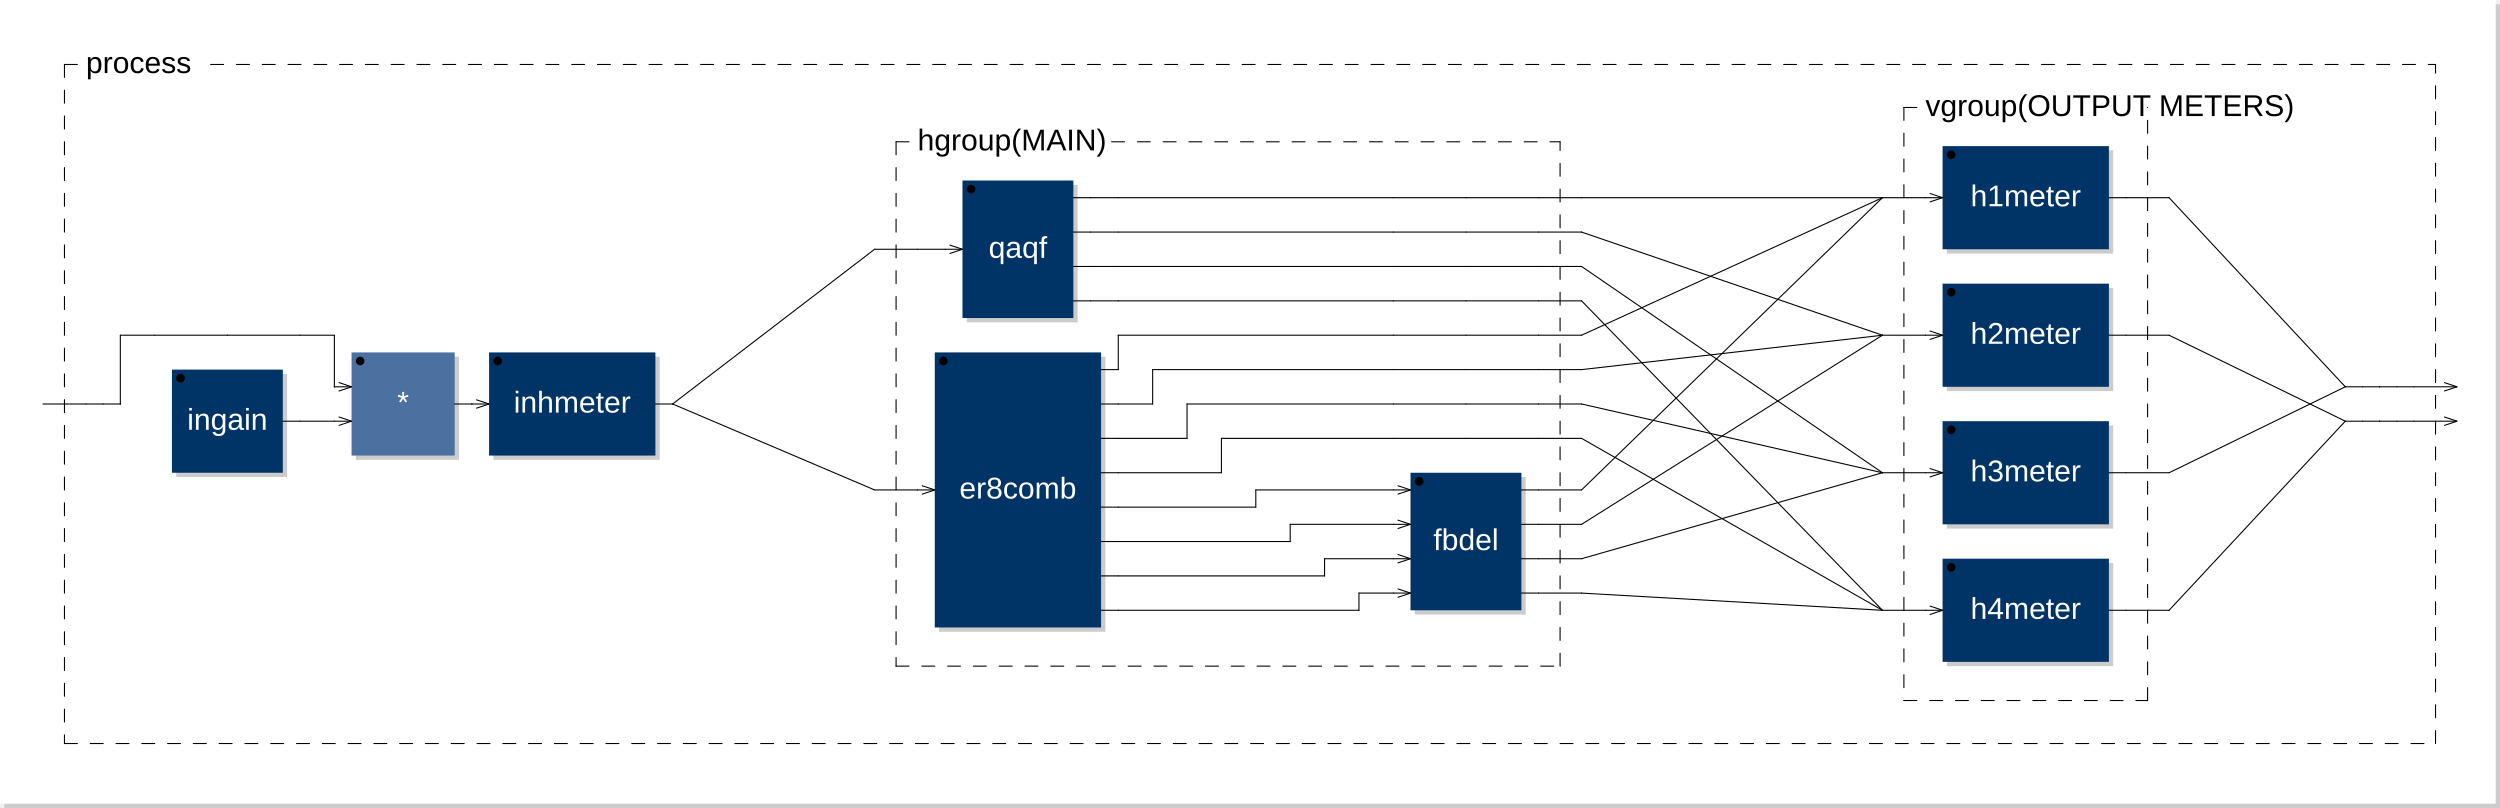
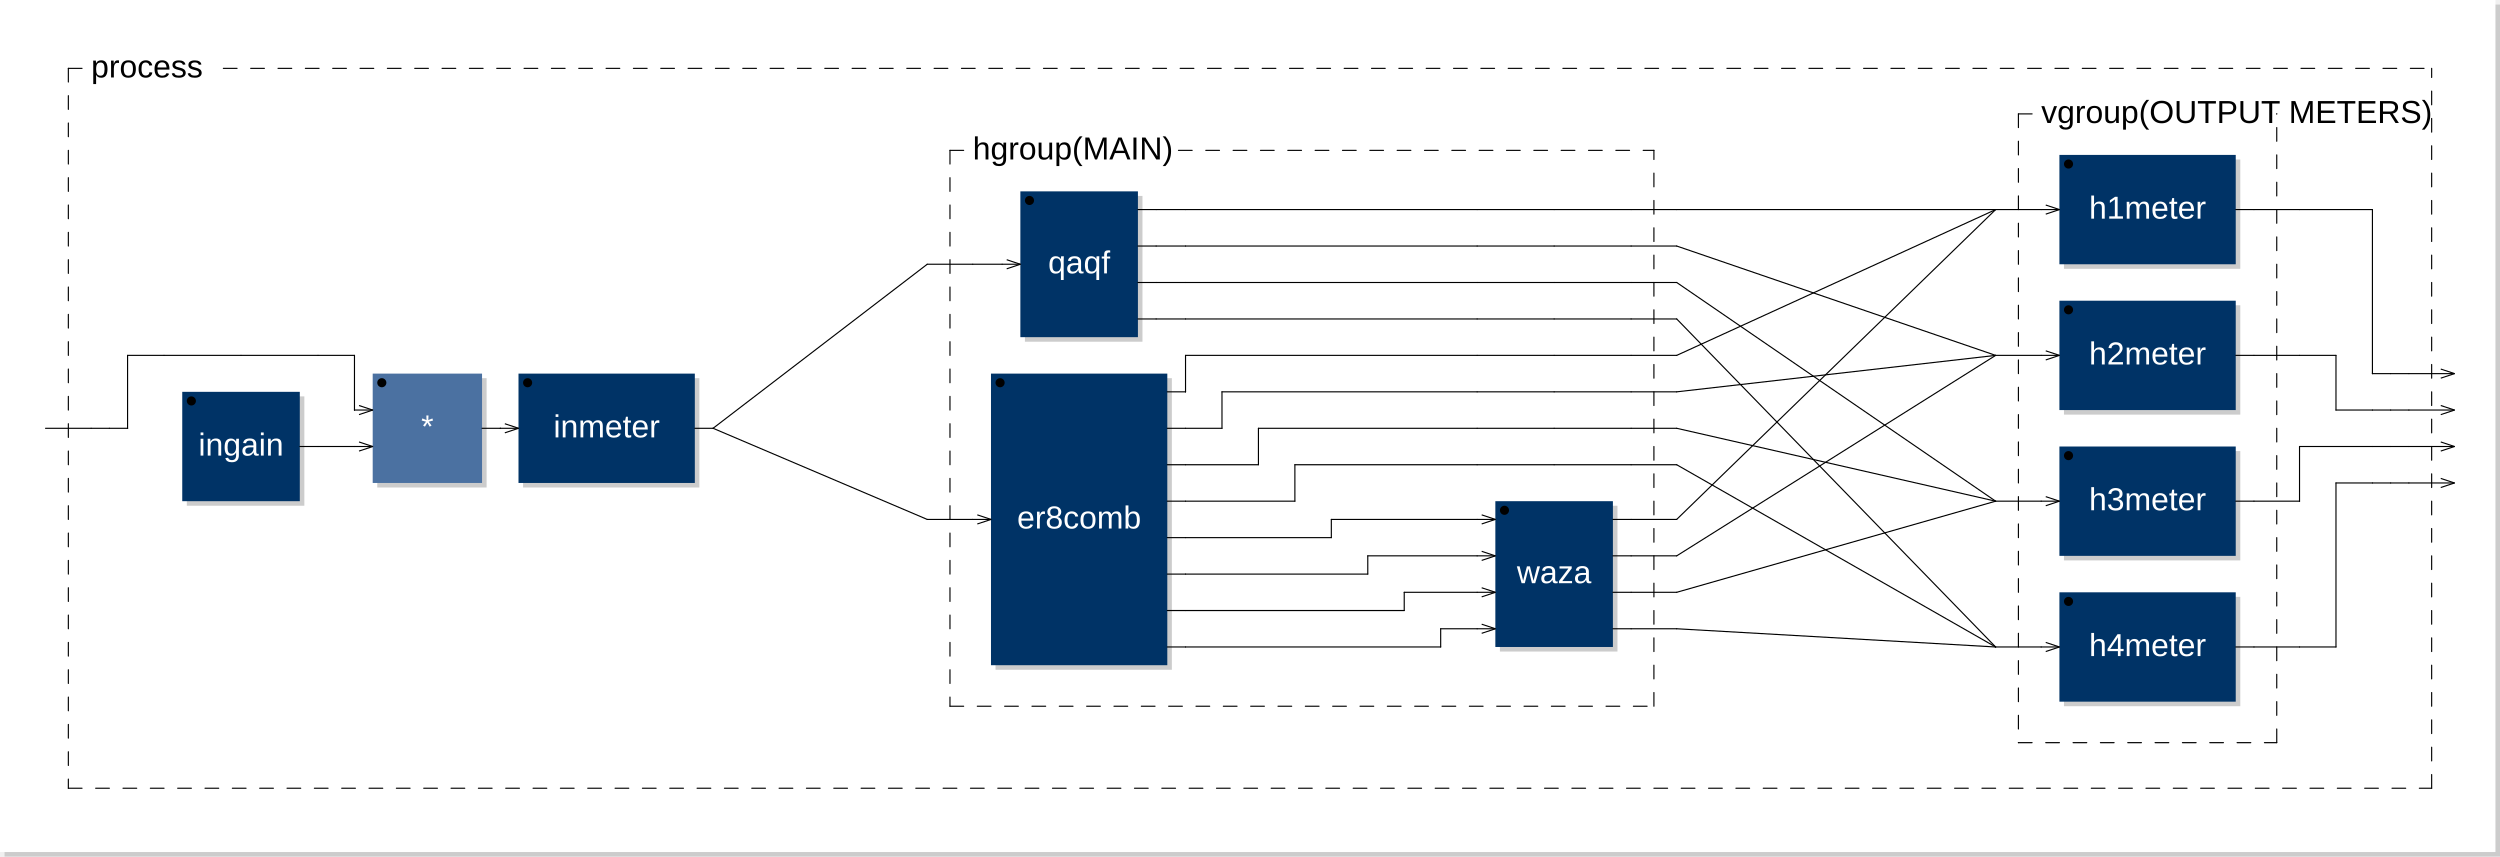
- <svg xmlns="http://www.w3.org/2000/svg" xmlns:xlink="http://www.w3.org/1999/xlink" viewBox="0 0 581.7 188" width="290.85mm" height="94mm" version="1.1">
-   <rect x="1" y="1" width="580.7" height="187" rx="0" ry="0" style="stroke:none;fill:#cccccc;" />
-   <rect x="0" y="0" width="580.7" height="187" rx="0" ry="0" style="stroke:none;fill:#ffffff;" />
+ <svg xmlns="http://www.w3.org/2000/svg" xmlns:xlink="http://www.w3.org/1999/xlink" viewBox="0 0 548.7 188" width="274.35mm" height="94mm" version="1.1">
+   <rect x="1" y="1" width="547.7" height="187" rx="0" ry="0" style="stroke:none;fill:#cccccc;" />
+   <rect x="0" y="0" width="547.7" height="187" rx="0" ry="0" style="stroke:none;fill:#ffffff;" />
  <text x="10" y="7" font-family="Arial" font-size="7" />
-   <a xlink:href="ingain-0x7fb39a5ae9a0.svg">
+   <a xlink:href="ingain-0x7fa56f337be0.svg">
    <rect x="41" y="87" width="25.8" height="24" rx="0" ry="0" style="stroke:none;fill:#cccccc;" />
    <rect x="40" y="86" width="25.8" height="24" rx="0" ry="0" style="stroke:none;fill:#003366;" />
  </a>
-   <a xlink:href="ingain-0x7fb39a5ae9a0.svg">
+   <a xlink:href="ingain-0x7fa56f337be0.svg">
    <text x="52.9" y="100" font-family="Arial" font-size="7" text-anchor="middle" fill="#FFFFFF">ingain</text>
  </a>
  <circle cx="42" cy="88" r="1" />
  <rect x="82.8" y="83" width="24" height="24" rx="0" ry="0" style="stroke:none;fill:#cccccc;" />
  <rect x="81.8" y="82" width="24" height="24" rx="0" ry="0" style="stroke:none;fill:#4B71A1;" />
  <text x="93.8" y="96" font-family="Arial" font-size="7" text-anchor="middle" fill="#FFFFFF">*</text>
  <circle cx="83.8" cy="84" r="1" />
  <line x1="78.8" y1="89" x2="81.8" y2="90" transform="rotate(0,81.8,90)" style="stroke: black; stroke-width:0.25;" />
  <line x1="78.8" y1="91" x2="81.8" y2="90" transform="rotate(0,81.8,90)" style="stroke: black; stroke-width:0.25;" />
  <line x1="78.8" y1="97" x2="81.8" y2="98" transform="rotate(0,81.8,98)" style="stroke: black; stroke-width:0.25;" />
  <line x1="78.8" y1="99" x2="81.8" y2="98" transform="rotate(0,81.8,98)" style="stroke: black; stroke-width:0.25;" />
-   <a xlink:href="inhmeter-0x7fb39a5b5270.svg">
+   <a xlink:href="inmeter-0x7fa56f33f9c0.svg">
    <rect x="114.8" y="83" width="38.7" height="24" rx="0" ry="0" style="stroke:none;fill:#cccccc;" />
    <rect x="113.8" y="82" width="38.7" height="24" rx="0" ry="0" style="stroke:none;fill:#003366;" />
  </a>
-   <a xlink:href="inhmeter-0x7fb39a5b5270.svg">
-     <text x="133.15" y="96" font-family="Arial" font-size="7" text-anchor="middle" fill="#FFFFFF">inhmeter</text>
+   <a xlink:href="inmeter-0x7fa56f33f9c0.svg">
+     <text x="133.15" y="96" font-family="Arial" font-size="7" text-anchor="middle" fill="#FFFFFF">inmeter</text>
  </a>
  <circle cx="115.8" cy="84" r="1" />
  <line x1="110.8" y1="93" x2="113.8" y2="94" transform="rotate(0,113.8,94)" style="stroke: black; stroke-width:0.25;" />
  <line x1="110.8" y1="95" x2="113.8" y2="94" transform="rotate(0,113.8,94)" style="stroke: black; stroke-width:0.25;" />
-   <a xlink:href="qaqf-0x7fb39a6161a0.svg">
+   <a xlink:href="qaqf-0x7fa56f5a6ae0.svg">
    <rect x="224.95" y="43" width="25.8" height="32" rx="0" ry="0" style="stroke:none;fill:#cccccc;" />
    <rect x="223.95" y="42" width="25.8" height="32" rx="0" ry="0" style="stroke:none;fill:#003366;" />
  </a>
-   <a xlink:href="qaqf-0x7fb39a6161a0.svg">
+   <a xlink:href="qaqf-0x7fa56f5a6ae0.svg">
    <text x="236.85" y="60" font-family="Arial" font-size="7" text-anchor="middle" fill="#FFFFFF">qaqf</text>
  </a>
  <circle cx="225.95" cy="44" r="1" />
  <line x1="220.95" y1="57" x2="223.95" y2="58" transform="rotate(0,223.95,58)" style="stroke: black; stroke-width:0.25;" />
  <line x1="220.95" y1="59" x2="223.95" y2="58" transform="rotate(0,223.95,58)" style="stroke: black; stroke-width:0.25;" />
-   <a xlink:href="er8comb-0x7fb39a629920.svg">
+   <a xlink:href="er8comb-0x7fa56f5bdd30.svg">
    <rect x="218.5" y="83" width="38.7" height="64" rx="0" ry="0" style="stroke:none;fill:#cccccc;" />
    <rect x="217.5" y="82" width="38.7" height="64" rx="0" ry="0" style="stroke:none;fill:#003366;" />
  </a>
-   <a xlink:href="er8comb-0x7fb39a629920.svg">
+   <a xlink:href="er8comb-0x7fa56f5bdd30.svg">
    <text x="236.85" y="116" font-family="Arial" font-size="7" text-anchor="middle" fill="#FFFFFF">er8comb</text>
  </a>
  <circle cx="219.5" cy="84" r="1" />
  <line x1="214.5" y1="113" x2="217.5" y2="114" transform="rotate(0,217.5,114)" style="stroke: black; stroke-width:0.25;" />
  <line x1="214.5" y1="115" x2="217.5" y2="114" transform="rotate(0,217.5,114)" style="stroke: black; stroke-width:0.25;" />
-   <a xlink:href="fbdel-0x7fb39a62af60.svg">
+   <a xlink:href="waza-0x7fa56f5bf710.svg">
    <rect x="329.2" y="111" width="25.8" height="32" rx="0" ry="0" style="stroke:none;fill:#cccccc;" />
    <rect x="328.2" y="110" width="25.8" height="32" rx="0" ry="0" style="stroke:none;fill:#003366;" />
  </a>
-   <a xlink:href="fbdel-0x7fb39a62af60.svg">
-     <text x="341.1" y="128" font-family="Arial" font-size="7" text-anchor="middle" fill="#FFFFFF">fbdel</text>
+   <a xlink:href="waza-0x7fa56f5bf710.svg">
+     <text x="341.1" y="128" font-family="Arial" font-size="7" text-anchor="middle" fill="#FFFFFF">waza</text>
  </a>
  <circle cx="330.2" cy="112" r="1" />
  <line x1="325.2" y1="113" x2="328.2" y2="114" transform="rotate(0,328.2,114)" style="stroke: black; stroke-width:0.25;" />
  <line x1="325.2" y1="115" x2="328.2" y2="114" transform="rotate(0,328.2,114)" style="stroke: black; stroke-width:0.25;" />
  <line x1="325.2" y1="121" x2="328.2" y2="122" transform="rotate(0,328.2,122)" style="stroke: black; stroke-width:0.25;" />
  <line x1="325.2" y1="123" x2="328.2" y2="122" transform="rotate(0,328.2,122)" style="stroke: black; stroke-width:0.25;" />
  <line x1="325.2" y1="129" x2="328.2" y2="130" transform="rotate(0,328.2,130)" style="stroke: black; stroke-width:0.25;" />
  <line x1="325.2" y1="131" x2="328.2" y2="130" transform="rotate(0,328.2,130)" style="stroke: black; stroke-width:0.25;" />
  <line x1="325.2" y1="137" x2="328.2" y2="138" transform="rotate(0,328.2,138)" style="stroke: black; stroke-width:0.25;" />
  <line x1="325.2" y1="139" x2="328.2" y2="138" transform="rotate(0,328.2,138)" style="stroke: black; stroke-width:0.25;" />
  <line x1="208.5" y1="33" x2="208.5" y2="155" style="stroke: black; stroke-linecap:round; stroke-width:0.25; stroke-dasharray:3,3;" />
  <line x1="208.5" y1="155" x2="363" y2="155" style="stroke: black; stroke-linecap:round; stroke-width:0.25; stroke-dasharray:3,3;" />
  <line x1="363" y1="155" x2="363" y2="33" style="stroke: black; stroke-linecap:round; stroke-width:0.25; stroke-dasharray:3,3;" />
  <line x1="208.5" y1="33" x2="213.5" y2="33" style="stroke: black; stroke-linecap:round; stroke-width:0.25; stroke-dasharray:3,3;" />
  <line x1="258.65" y1="33" x2="363" y2="33" style="stroke: black; stroke-linecap:round; stroke-width:0.25; stroke-dasharray:3,3;" />
  <text x="213.5" y="35" font-family="Arial" font-size="7">hgroup(MAIN)</text>
-   <a xlink:href="h1meter-0x7fb39a62cc30.svg">
+   <a xlink:href="h1meter-0x7fa56f5c1680.svg">
    <rect x="453" y="35" width="38.7" height="24" rx="0" ry="0" style="stroke:none;fill:#cccccc;" />
    <rect x="452" y="34" width="38.7" height="24" rx="0" ry="0" style="stroke:none;fill:#003366;" />
  </a>
-   <a xlink:href="h1meter-0x7fb39a62cc30.svg">
+   <a xlink:href="h1meter-0x7fa56f5c1680.svg">
    <text x="471.35" y="48" font-family="Arial" font-size="7" text-anchor="middle" fill="#FFFFFF">h1meter</text>
  </a>
  <circle cx="454" cy="36" r="1" />
  <line x1="449" y1="45" x2="452" y2="46" transform="rotate(0,452,46)" style="stroke: black; stroke-width:0.25;" />
  <line x1="449" y1="47" x2="452" y2="46" transform="rotate(0,452,46)" style="stroke: black; stroke-width:0.25;" />
-   <a xlink:href="h2meter-0x7fb39a62e590.svg">
+   <a xlink:href="h2meter-0x7fa56f5c3330.svg">
    <rect x="453" y="67" width="38.7" height="24" rx="0" ry="0" style="stroke:none;fill:#cccccc;" />
    <rect x="452" y="66" width="38.7" height="24" rx="0" ry="0" style="stroke:none;fill:#003366;" />
  </a>
-   <a xlink:href="h2meter-0x7fb39a62e590.svg">
+   <a xlink:href="h2meter-0x7fa56f5c3330.svg">
    <text x="471.35" y="80" font-family="Arial" font-size="7" text-anchor="middle" fill="#FFFFFF">h2meter</text>
  </a>
  <circle cx="454" cy="68" r="1" />
  <line x1="449" y1="77" x2="452" y2="78" transform="rotate(0,452,78)" style="stroke: black; stroke-width:0.25;" />
  <line x1="449" y1="79" x2="452" y2="78" transform="rotate(0,452,78)" style="stroke: black; stroke-width:0.25;" />
-   <a xlink:href="h3meter-0x7fb39a62fef0.svg">
+   <a xlink:href="h3meter-0x7fa56f5c4fe0.svg">
    <rect x="453" y="99" width="38.7" height="24" rx="0" ry="0" style="stroke:none;fill:#cccccc;" />
    <rect x="452" y="98" width="38.7" height="24" rx="0" ry="0" style="stroke:none;fill:#003366;" />
  </a>
-   <a xlink:href="h3meter-0x7fb39a62fef0.svg">
+   <a xlink:href="h3meter-0x7fa56f5c4fe0.svg">
    <text x="471.35" y="112" font-family="Arial" font-size="7" text-anchor="middle" fill="#FFFFFF">h3meter</text>
  </a>
  <circle cx="454" cy="100" r="1" />
  <line x1="449" y1="109" x2="452" y2="110" transform="rotate(0,452,110)" style="stroke: black; stroke-width:0.25;" />
  <line x1="449" y1="111" x2="452" y2="110" transform="rotate(0,452,110)" style="stroke: black; stroke-width:0.25;" />
-   <a xlink:href="h4meter-0x7fb39a631840.svg">
+   <a xlink:href="h4meter-0x7fa56f5c6c80.svg">
    <rect x="453" y="131" width="38.7" height="24" rx="0" ry="0" style="stroke:none;fill:#cccccc;" />
    <rect x="452" y="130" width="38.7" height="24" rx="0" ry="0" style="stroke:none;fill:#003366;" />
  </a>
-   <a xlink:href="h4meter-0x7fb39a631840.svg">
+   <a xlink:href="h4meter-0x7fa56f5c6c80.svg">
    <text x="471.35" y="144" font-family="Arial" font-size="7" text-anchor="middle" fill="#FFFFFF">h4meter</text>
  </a>
  <circle cx="454" cy="132" r="1" />
  <line x1="449" y1="141" x2="452" y2="142" transform="rotate(0,452,142)" style="stroke: black; stroke-width:0.25;" />
  <line x1="449" y1="143" x2="452" y2="142" transform="rotate(0,452,142)" style="stroke: black; stroke-width:0.25;" />
  <line x1="443" y1="25" x2="443" y2="163" style="stroke: black; stroke-linecap:round; stroke-width:0.25; stroke-dasharray:3,3;" />
  <line x1="443" y1="163" x2="499.7" y2="163" style="stroke: black; stroke-linecap:round; stroke-width:0.25; stroke-dasharray:3,3;" />
  <line x1="499.7" y1="163" x2="499.7" y2="25" style="stroke: black; stroke-linecap:round; stroke-width:0.25; stroke-dasharray:3,3;" />
  <line x1="443" y1="25" x2="448" y2="25" style="stroke: black; stroke-linecap:round; stroke-width:0.25; stroke-dasharray:3,3;" />
  <line x1="499.7" y1="25" x2="499.7" y2="25" style="stroke: black; stroke-linecap:round; stroke-width:0.25; stroke-dasharray:3,3;" />
  <text x="448" y="27" font-family="Arial" font-size="7">vgroup(OUTPUT METERS)</text>
  <line x1="15" y1="15" x2="15" y2="173" style="stroke: black; stroke-linecap:round; stroke-width:0.25; stroke-dasharray:3,3;" />
-   <line x1="15" y1="173" x2="566.7" y2="173" style="stroke: black; stroke-linecap:round; stroke-width:0.25; stroke-dasharray:3,3;" />
-   <line x1="566.7" y1="173" x2="566.7" y2="15" style="stroke: black; stroke-linecap:round; stroke-width:0.25; stroke-dasharray:3,3;" />
+   <line x1="15" y1="173" x2="533.7" y2="173" style="stroke: black; stroke-linecap:round; stroke-width:0.25; stroke-dasharray:3,3;" />
+   <line x1="533.7" y1="173" x2="533.7" y2="15" style="stroke: black; stroke-linecap:round; stroke-width:0.25; stroke-dasharray:3,3;" />
  <line x1="15" y1="15" x2="20" y2="15" style="stroke: black; stroke-linecap:round; stroke-width:0.25; stroke-dasharray:3,3;" />
-   <line x1="49.025" y1="15" x2="566.7" y2="15" style="stroke: black; stroke-linecap:round; stroke-width:0.25; stroke-dasharray:3,3;" />
+   <line x1="49.025" y1="15" x2="533.7" y2="15" style="stroke: black; stroke-linecap:round; stroke-width:0.25; stroke-dasharray:3,3;" />
  <text x="20" y="17" font-family="Arial" font-size="7">process</text>
-   <line x1="568.7" y1="89" x2="571.7" y2="90" transform="rotate(0,571.7,90)" style="stroke: black; stroke-width:0.25;" />
-   <line x1="568.7" y1="91" x2="571.7" y2="90" transform="rotate(0,571.7,90)" style="stroke: black; stroke-width:0.25;" />
-   <line x1="568.7" y1="97" x2="571.7" y2="98" transform="rotate(0,571.7,98)" style="stroke: black; stroke-width:0.25;" />
-   <line x1="568.7" y1="99" x2="571.7" y2="98" transform="rotate(0,571.7,98)" style="stroke: black; stroke-width:0.25;" />
+   <line x1="535.7" y1="81" x2="538.7" y2="82" transform="rotate(0,538.7,82)" style="stroke: black; stroke-width:0.25;" />
+   <line x1="535.7" y1="83" x2="538.7" y2="82" transform="rotate(0,538.7,82)" style="stroke: black; stroke-width:0.25;" />
+   <line x1="535.7" y1="89" x2="538.7" y2="90" transform="rotate(0,538.7,90)" style="stroke: black; stroke-width:0.25;" />
+   <line x1="535.7" y1="91" x2="538.7" y2="90" transform="rotate(0,538.7,90)" style="stroke: black; stroke-width:0.25;" />
+   <line x1="535.7" y1="97" x2="538.7" y2="98" transform="rotate(0,538.7,98)" style="stroke: black; stroke-width:0.25;" />
+   <line x1="535.7" y1="99" x2="538.7" y2="98" transform="rotate(0,538.7,98)" style="stroke: black; stroke-width:0.25;" />
+   <line x1="535.7" y1="105" x2="538.7" y2="106" transform="rotate(0,538.7,106)" style="stroke: black; stroke-width:0.25;" />
+   <line x1="535.7" y1="107" x2="538.7" y2="106" transform="rotate(0,538.7,106)" style="stroke: black; stroke-width:0.25;" />
  <line x1="10" y1="94" x2="20" y2="94" style="stroke:black; stroke-linecap:round; stroke-width:0.25;" />
  <line x1="20" y1="94" x2="24" y2="94" style="stroke:black; stroke-linecap:round; stroke-width:0.25;" />
  <line x1="24" y1="94" x2="28" y2="94" style="stroke:black; stroke-linecap:round; stroke-width:0.25;" />
  <line x1="28" y1="78" x2="36" y2="78" style="stroke:black; stroke-linecap:round; stroke-width:0.25;" />
  <line x1="28" y1="94" x2="28" y2="78" style="stroke:black; stroke-linecap:round; stroke-width:0.25;" />
  <line x1="28" y1="94" x2="28" y2="94" style="stroke:black; stroke-linecap:round; stroke-width:0.25;" />
  <line x1="36" y1="78" x2="52.9" y2="78" style="stroke:black; stroke-linecap:round; stroke-width:0.25;" />
  <line x1="52.9" y1="78" x2="69.8" y2="78" style="stroke:black; stroke-linecap:round; stroke-width:0.25;" />
  <line x1="65.8" y1="98" x2="69.8" y2="98" style="stroke:black; stroke-linecap:round; stroke-width:0.25;" />
  <line x1="69.8" y1="78" x2="77.8" y2="78" style="stroke:black; stroke-linecap:round; stroke-width:0.25;" />
  <line x1="69.8" y1="98" x2="77.8" y2="98" style="stroke:black; stroke-linecap:round; stroke-width:0.25;" />
  <line x1="77.8" y1="78" x2="77.8" y2="90" style="stroke:black; stroke-linecap:round; stroke-width:0.25;" />
  <line x1="77.8" y1="90" x2="77.8" y2="90" style="stroke:black; stroke-linecap:round; stroke-width:0.25;" />
  <line x1="77.8" y1="90" x2="81.8" y2="90" style="stroke:black; stroke-linecap:round; stroke-width:0.25;" />
  <line x1="77.8" y1="98" x2="81.8" y2="98" style="stroke:black; stroke-linecap:round; stroke-width:0.25;" />
  <line x1="105.8" y1="94" x2="109.8" y2="94" style="stroke:black; stroke-linecap:round; stroke-width:0.25;" />
  <line x1="109.8" y1="94" x2="109.8" y2="94" style="stroke:black; stroke-linecap:round; stroke-width:0.25;" />
  <line x1="109.8" y1="94" x2="113.8" y2="94" style="stroke:black; stroke-linecap:round; stroke-width:0.25;" />
  <line x1="152.5" y1="94" x2="156.5" y2="94" style="stroke:black; stroke-linecap:round; stroke-width:0.25;" />
  <line x1="156.5" y1="94" x2="203.5" y2="58" style="stroke:black; stroke-linecap:round; stroke-width:0.25;" />
  <line x1="156.5" y1="94" x2="203.5" y2="114" style="stroke:black; stroke-linecap:round; stroke-width:0.25;" />
  <line x1="203.5" y1="58" x2="213.5" y2="58" style="stroke:black; stroke-linecap:round; stroke-width:0.25;" />
  <line x1="203.5" y1="114" x2="213.5" y2="114" style="stroke:black; stroke-linecap:round; stroke-width:0.25;" />
  <line x1="213.5" y1="58" x2="219.95" y2="58" style="stroke:black; stroke-linecap:round; stroke-width:0.25;" />
  <line x1="213.5" y1="114" x2="217.5" y2="114" style="stroke:black; stroke-linecap:round; stroke-width:0.25;" />
  <line x1="219.95" y1="58" x2="223.95" y2="58" style="stroke:black; stroke-linecap:round; stroke-width:0.25;" />
  <line x1="249.75" y1="46" x2="253.75" y2="46" style="stroke:black; stroke-linecap:round; stroke-width:0.25;" />
  <line x1="249.75" y1="54" x2="253.75" y2="54" style="stroke:black; stroke-linecap:round; stroke-width:0.25;" />
  <line x1="249.75" y1="62" x2="253.75" y2="62" style="stroke:black; stroke-linecap:round; stroke-width:0.25;" />
  <line x1="249.75" y1="70" x2="253.75" y2="70" style="stroke:black; stroke-linecap:round; stroke-width:0.25;" />
  <line x1="253.75" y1="46" x2="260.2" y2="46" style="stroke:black; stroke-linecap:round; stroke-width:0.25;" />
  <line x1="253.75" y1="54" x2="260.2" y2="54" style="stroke:black; stroke-linecap:round; stroke-width:0.25;" />
  <line x1="253.75" y1="62" x2="260.2" y2="62" style="stroke:black; stroke-linecap:round; stroke-width:0.25;" />
  <line x1="253.75" y1="70" x2="260.2" y2="70" style="stroke:black; stroke-linecap:round; stroke-width:0.25;" />
  <line x1="256.2" y1="86" x2="260.2" y2="86" style="stroke:black; stroke-linecap:round; stroke-width:0.25;" />
  <line x1="256.2" y1="94" x2="260.2" y2="94" style="stroke:black; stroke-linecap:round; stroke-width:0.25;" />
  <line x1="256.2" y1="102" x2="260.2" y2="102" style="stroke:black; stroke-linecap:round; stroke-width:0.25;" />
  <line x1="256.2" y1="110" x2="260.2" y2="110" style="stroke:black; stroke-linecap:round; stroke-width:0.25;" />
  <line x1="256.2" y1="118" x2="260.2" y2="118" style="stroke:black; stroke-linecap:round; stroke-width:0.25;" />
  <line x1="256.2" y1="126" x2="260.2" y2="126" style="stroke:black; stroke-linecap:round; stroke-width:0.25;" />
  <line x1="256.2" y1="134" x2="260.2" y2="134" style="stroke:black; stroke-linecap:round; stroke-width:0.25;" />
  <line x1="256.2" y1="142" x2="260.2" y2="142" style="stroke:black; stroke-linecap:round; stroke-width:0.25;" />
  <line x1="260.2" y1="46" x2="324.2" y2="46" style="stroke:black; stroke-linecap:round; stroke-width:0.25;" />
  <line x1="260.2" y1="54" x2="324.2" y2="54" style="stroke:black; stroke-linecap:round; stroke-width:0.25;" />
  <line x1="260.2" y1="62" x2="324.2" y2="62" style="stroke:black; stroke-linecap:round; stroke-width:0.25;" />
  <line x1="260.2" y1="70" x2="324.2" y2="70" style="stroke:black; stroke-linecap:round; stroke-width:0.25;" />
  <line x1="260.2" y1="78" x2="324.2" y2="78" style="stroke:black; stroke-linecap:round; stroke-width:0.25;" />
  <line x1="260.2" y1="86" x2="260.2" y2="78" style="stroke:black; stroke-linecap:round; stroke-width:0.25;" />
  <line x1="260.2" y1="86" x2="260.2" y2="86" style="stroke:black; stroke-linecap:round; stroke-width:0.25;" />
  <line x1="260.2" y1="94" x2="268.2" y2="94" style="stroke:black; stroke-linecap:round; stroke-width:0.25;" />
  <line x1="260.2" y1="102" x2="276.2" y2="102" style="stroke:black; stroke-linecap:round; stroke-width:0.25;" />
  <line x1="260.2" y1="110" x2="284.2" y2="110" style="stroke:black; stroke-linecap:round; stroke-width:0.25;" />
  <line x1="260.2" y1="118" x2="292.2" y2="118" style="stroke:black; stroke-linecap:round; stroke-width:0.25;" />
  <line x1="260.2" y1="126" x2="300.2" y2="126" style="stroke:black; stroke-linecap:round; stroke-width:0.25;" />
  <line x1="260.2" y1="134" x2="308.2" y2="134" style="stroke:black; stroke-linecap:round; stroke-width:0.25;" />
  <line x1="260.2" y1="142" x2="316.2" y2="142" style="stroke:black; stroke-linecap:round; stroke-width:0.25;" />
  <line x1="268.2" y1="86" x2="324.2" y2="86" style="stroke:black; stroke-linecap:round; stroke-width:0.25;" />
  <line x1="268.2" y1="94" x2="268.2" y2="86" style="stroke:black; stroke-linecap:round; stroke-width:0.25;" />
  <line x1="276.2" y1="94" x2="324.2" y2="94" style="stroke:black; stroke-linecap:round; stroke-width:0.25;" />
  <line x1="276.2" y1="102" x2="276.2" y2="94" style="stroke:black; stroke-linecap:round; stroke-width:0.25;" />
  <line x1="284.2" y1="102" x2="324.2" y2="102" style="stroke:black; stroke-linecap:round; stroke-width:0.25;" />
  <line x1="284.2" y1="110" x2="284.2" y2="102" style="stroke:black; stroke-linecap:round; stroke-width:0.25;" />
  <line x1="292.2" y1="114" x2="324.2" y2="114" style="stroke:black; stroke-linecap:round; stroke-width:0.25;" />
  <line x1="292.2" y1="118" x2="292.2" y2="114" style="stroke:black; stroke-linecap:round; stroke-width:0.25;" />
  <line x1="300.2" y1="122" x2="324.2" y2="122" style="stroke:black; stroke-linecap:round; stroke-width:0.25;" />
  <line x1="300.2" y1="126" x2="300.2" y2="122" style="stroke:black; stroke-linecap:round; stroke-width:0.25;" />
  <line x1="308.2" y1="130" x2="324.2" y2="130" style="stroke:black; stroke-linecap:round; stroke-width:0.25;" />
  <line x1="308.2" y1="134" x2="308.2" y2="130" style="stroke:black; stroke-linecap:round; stroke-width:0.25;" />
  <line x1="316.2" y1="138" x2="324.2" y2="138" style="stroke:black; stroke-linecap:round; stroke-width:0.25;" />
  <line x1="316.2" y1="142" x2="316.2" y2="138" style="stroke:black; stroke-linecap:round; stroke-width:0.25;" />
  <line x1="324.2" y1="46" x2="341.1" y2="46" style="stroke:black; stroke-linecap:round; stroke-width:0.25;" />
  <line x1="324.2" y1="54" x2="341.1" y2="54" style="stroke:black; stroke-linecap:round; stroke-width:0.25;" />
  <line x1="324.2" y1="62" x2="341.1" y2="62" style="stroke:black; stroke-linecap:round; stroke-width:0.25;" />
  <line x1="324.2" y1="70" x2="341.1" y2="70" style="stroke:black; stroke-linecap:round; stroke-width:0.25;" />
  <line x1="324.2" y1="78" x2="341.1" y2="78" style="stroke:black; stroke-linecap:round; stroke-width:0.25;" />
  <line x1="324.2" y1="86" x2="341.1" y2="86" style="stroke:black; stroke-linecap:round; stroke-width:0.25;" />
  <line x1="324.2" y1="94" x2="341.1" y2="94" style="stroke:black; stroke-linecap:round; stroke-width:0.25;" />
  <line x1="324.2" y1="102" x2="341.1" y2="102" style="stroke:black; stroke-linecap:round; stroke-width:0.25;" />
  <line x1="324.2" y1="114" x2="328.2" y2="114" style="stroke:black; stroke-linecap:round; stroke-width:0.25;" />
  <line x1="324.2" y1="122" x2="328.2" y2="122" style="stroke:black; stroke-linecap:round; stroke-width:0.25;" />
  <line x1="324.2" y1="130" x2="328.2" y2="130" style="stroke:black; stroke-linecap:round; stroke-width:0.25;" />
  <line x1="324.2" y1="138" x2="328.2" y2="138" style="stroke:black; stroke-linecap:round; stroke-width:0.25;" />
  <line x1="341.1" y1="46" x2="358" y2="46" style="stroke:black; stroke-linecap:round; stroke-width:0.25;" />
  <line x1="341.1" y1="54" x2="358" y2="54" style="stroke:black; stroke-linecap:round; stroke-width:0.25;" />
  <line x1="341.1" y1="62" x2="358" y2="62" style="stroke:black; stroke-linecap:round; stroke-width:0.25;" />
  <line x1="341.1" y1="70" x2="358" y2="70" style="stroke:black; stroke-linecap:round; stroke-width:0.25;" />
  <line x1="341.1" y1="78" x2="358" y2="78" style="stroke:black; stroke-linecap:round; stroke-width:0.25;" />
  <line x1="341.1" y1="86" x2="358" y2="86" style="stroke:black; stroke-linecap:round; stroke-width:0.25;" />
  <line x1="341.1" y1="94" x2="358" y2="94" style="stroke:black; stroke-linecap:round; stroke-width:0.25;" />
  <line x1="341.1" y1="102" x2="358" y2="102" style="stroke:black; stroke-linecap:round; stroke-width:0.25;" />
  <line x1="354" y1="114" x2="358" y2="114" style="stroke:black; stroke-linecap:round; stroke-width:0.25;" />
  <line x1="354" y1="122" x2="358" y2="122" style="stroke:black; stroke-linecap:round; stroke-width:0.25;" />
  <line x1="354" y1="130" x2="358" y2="130" style="stroke:black; stroke-linecap:round; stroke-width:0.25;" />
  <line x1="354" y1="138" x2="358" y2="138" style="stroke:black; stroke-linecap:round; stroke-width:0.25;" />
  <line x1="358" y1="46" x2="368" y2="46" style="stroke:black; stroke-linecap:round; stroke-width:0.25;" />
  <line x1="358" y1="54" x2="368" y2="54" style="stroke:black; stroke-linecap:round; stroke-width:0.25;" />
  <line x1="358" y1="62" x2="368" y2="62" style="stroke:black; stroke-linecap:round; stroke-width:0.25;" />
  <line x1="358" y1="70" x2="368" y2="70" style="stroke:black; stroke-linecap:round; stroke-width:0.25;" />
  <line x1="358" y1="78" x2="368" y2="78" style="stroke:black; stroke-linecap:round; stroke-width:0.25;" />
  <line x1="358" y1="86" x2="368" y2="86" style="stroke:black; stroke-linecap:round; stroke-width:0.25;" />
  <line x1="358" y1="94" x2="368" y2="94" style="stroke:black; stroke-linecap:round; stroke-width:0.25;" />
  <line x1="358" y1="102" x2="368" y2="102" style="stroke:black; stroke-linecap:round; stroke-width:0.25;" />
  <line x1="358" y1="114" x2="368" y2="114" style="stroke:black; stroke-linecap:round; stroke-width:0.25;" />
  <line x1="358" y1="122" x2="368" y2="122" style="stroke:black; stroke-linecap:round; stroke-width:0.25;" />
  <line x1="358" y1="130" x2="368" y2="130" style="stroke:black; stroke-linecap:round; stroke-width:0.25;" />
  <line x1="358" y1="138" x2="368" y2="138" style="stroke:black; stroke-linecap:round; stroke-width:0.25;" />
  <line x1="368" y1="46" x2="438" y2="46" style="stroke:black; stroke-linecap:round; stroke-width:0.25;" />
  <line x1="368" y1="54" x2="438" y2="78" style="stroke:black; stroke-linecap:round; stroke-width:0.25;" />
  <line x1="368" y1="62" x2="438" y2="110" style="stroke:black; stroke-linecap:round; stroke-width:0.25;" />
  <line x1="368" y1="70" x2="438" y2="142" style="stroke:black; stroke-linecap:round; stroke-width:0.25;" />
  <line x1="368" y1="78" x2="438" y2="46" style="stroke:black; stroke-linecap:round; stroke-width:0.25;" />
  <line x1="368" y1="86" x2="438" y2="78" style="stroke:black; stroke-linecap:round; stroke-width:0.25;" />
  <line x1="368" y1="94" x2="438" y2="110" style="stroke:black; stroke-linecap:round; stroke-width:0.25;" />
  <line x1="368" y1="102" x2="438" y2="142" style="stroke:black; stroke-linecap:round; stroke-width:0.25;" />
  <line x1="368" y1="114" x2="438" y2="46" style="stroke:black; stroke-linecap:round; stroke-width:0.25;" />
  <line x1="368" y1="122" x2="438" y2="78" style="stroke:black; stroke-linecap:round; stroke-width:0.25;" />
  <line x1="368" y1="130" x2="438" y2="110" style="stroke:black; stroke-linecap:round; stroke-width:0.25;" />
  <line x1="368" y1="138" x2="438" y2="142" style="stroke:black; stroke-linecap:round; stroke-width:0.25;" />
  <line x1="438" y1="46" x2="448" y2="46" style="stroke:black; stroke-linecap:round; stroke-width:0.25;" />
  <line x1="438" y1="78" x2="448" y2="78" style="stroke:black; stroke-linecap:round; stroke-width:0.25;" />
  <line x1="438" y1="110" x2="448" y2="110" style="stroke:black; stroke-linecap:round; stroke-width:0.25;" />
  <line x1="438" y1="142" x2="448" y2="142" style="stroke:black; stroke-linecap:round; stroke-width:0.25;" />
  <line x1="448" y1="46" x2="452" y2="46" style="stroke:black; stroke-linecap:round; stroke-width:0.25;" />
  <line x1="448" y1="78" x2="452" y2="78" style="stroke:black; stroke-linecap:round; stroke-width:0.25;" />
  <line x1="448" y1="110" x2="452" y2="110" style="stroke:black; stroke-linecap:round; stroke-width:0.25;" />
  <line x1="448" y1="142" x2="452" y2="142" style="stroke:black; stroke-linecap:round; stroke-width:0.25;" />
  <line x1="490.7" y1="46" x2="494.7" y2="46" style="stroke:black; stroke-linecap:round; stroke-width:0.25;" />
  <line x1="490.7" y1="78" x2="494.7" y2="78" style="stroke:black; stroke-linecap:round; stroke-width:0.25;" />
  <line x1="490.7" y1="110" x2="494.7" y2="110" style="stroke:black; stroke-linecap:round; stroke-width:0.25;" />
  <line x1="490.7" y1="142" x2="494.7" y2="142" style="stroke:black; stroke-linecap:round; stroke-width:0.25;" />
  <line x1="494.7" y1="46" x2="504.7" y2="46" style="stroke:black; stroke-linecap:round; stroke-width:0.25;" />
  <line x1="494.7" y1="78" x2="504.7" y2="78" style="stroke:black; stroke-linecap:round; stroke-width:0.25;" />
  <line x1="494.7" y1="110" x2="504.7" y2="110" style="stroke:black; stroke-linecap:round; stroke-width:0.25;" />
  <line x1="494.7" y1="142" x2="504.7" y2="142" style="stroke:black; stroke-linecap:round; stroke-width:0.25;" />
-   <line x1="504.7" y1="46" x2="545.7" y2="90" style="stroke:black; stroke-linecap:round; stroke-width:0.25;" />
-   <line x1="504.7" y1="78" x2="545.7" y2="98" style="stroke:black; stroke-linecap:round; stroke-width:0.25;" />
-   <line x1="504.7" y1="110" x2="545.7" y2="90" style="stroke:black; stroke-linecap:round; stroke-width:0.25;" />
-   <line x1="504.7" y1="142" x2="545.7" y2="98" style="stroke:black; stroke-linecap:round; stroke-width:0.25;" />
-   <line x1="545.7" y1="90" x2="549.7" y2="90" style="stroke:black; stroke-linecap:round; stroke-width:0.25;" />
-   <line x1="545.7" y1="98" x2="549.7" y2="98" style="stroke:black; stroke-linecap:round; stroke-width:0.25;" />
-   <line x1="549.7" y1="90" x2="553.7" y2="90" style="stroke:black; stroke-linecap:round; stroke-width:0.25;" />
-   <line x1="549.7" y1="98" x2="553.7" y2="98" style="stroke:black; stroke-linecap:round; stroke-width:0.25;" />
-   <line x1="553.7" y1="90" x2="553.7" y2="90" style="stroke:black; stroke-linecap:round; stroke-width:0.25;" />
-   <line x1="553.7" y1="90" x2="557.7" y2="90" style="stroke:black; stroke-linecap:round; stroke-width:0.25;" />
-   <line x1="553.7" y1="98" x2="553.7" y2="98" style="stroke:black; stroke-linecap:round; stroke-width:0.25;" />
-   <line x1="553.7" y1="98" x2="557.7" y2="98" style="stroke:black; stroke-linecap:round; stroke-width:0.25;" />
-   <line x1="557.7" y1="90" x2="561.7" y2="90" style="stroke:black; stroke-linecap:round; stroke-width:0.25;" />
-   <line x1="557.7" y1="98" x2="561.7" y2="98" style="stroke:black; stroke-linecap:round; stroke-width:0.25;" />
-   <line x1="561.7" y1="90" x2="571.7" y2="90" style="stroke:black; stroke-linecap:round; stroke-width:0.25;" />
-   <line x1="561.7" y1="98" x2="571.7" y2="98" style="stroke:black; stroke-linecap:round; stroke-width:0.25;" />
+   <line x1="504.7" y1="46" x2="520.7" y2="46" style="stroke:black; stroke-linecap:round; stroke-width:0.25;" />
+   <line x1="504.7" y1="78" x2="512.7" y2="78" style="stroke:black; stroke-linecap:round; stroke-width:0.25;" />
+   <line x1="504.7" y1="98" x2="520.7" y2="98" style="stroke:black; stroke-linecap:round; stroke-width:0.25;" />
+   <line x1="504.7" y1="110" x2="504.7" y2="98" style="stroke:black; stroke-linecap:round; stroke-width:0.25;" />
+   <line x1="504.7" y1="110" x2="504.7" y2="110" style="stroke:black; stroke-linecap:round; stroke-width:0.25;" />
+   <line x1="504.7" y1="142" x2="512.7" y2="142" style="stroke:black; stroke-linecap:round; stroke-width:0.25;" />
+   <line x1="512.7" y1="78" x2="512.7" y2="90" style="stroke:black; stroke-linecap:round; stroke-width:0.25;" />
+   <line x1="512.7" y1="90" x2="520.7" y2="90" style="stroke:black; stroke-linecap:round; stroke-width:0.25;" />
+   <line x1="512.7" y1="106" x2="520.7" y2="106" style="stroke:black; stroke-linecap:round; stroke-width:0.25;" />
+   <line x1="512.7" y1="142" x2="512.7" y2="106" style="stroke:black; stroke-linecap:round; stroke-width:0.25;" />
+   <line x1="520.7" y1="46" x2="520.7" y2="82" style="stroke:black; stroke-linecap:round; stroke-width:0.25;" />
+   <line x1="520.7" y1="82" x2="520.7" y2="82" style="stroke:black; stroke-linecap:round; stroke-width:0.25;" />
+   <line x1="520.7" y1="82" x2="524.7" y2="82" style="stroke:black; stroke-linecap:round; stroke-width:0.25;" />
+   <line x1="520.7" y1="90" x2="524.7" y2="90" style="stroke:black; stroke-linecap:round; stroke-width:0.25;" />
+   <line x1="520.7" y1="98" x2="524.7" y2="98" style="stroke:black; stroke-linecap:round; stroke-width:0.25;" />
+   <line x1="520.7" y1="106" x2="524.7" y2="106" style="stroke:black; stroke-linecap:round; stroke-width:0.25;" />
+   <line x1="524.7" y1="82" x2="528.7" y2="82" style="stroke:black; stroke-linecap:round; stroke-width:0.25;" />
+   <line x1="524.7" y1="90" x2="528.7" y2="90" style="stroke:black; stroke-linecap:round; stroke-width:0.25;" />
+   <line x1="524.7" y1="98" x2="528.7" y2="98" style="stroke:black; stroke-linecap:round; stroke-width:0.25;" />
+   <line x1="524.7" y1="106" x2="528.7" y2="106" style="stroke:black; stroke-linecap:round; stroke-width:0.25;" />
+   <line x1="528.7" y1="82" x2="538.7" y2="82" style="stroke:black; stroke-linecap:round; stroke-width:0.25;" />
+   <line x1="528.7" y1="90" x2="538.7" y2="90" style="stroke:black; stroke-linecap:round; stroke-width:0.25;" />
+   <line x1="528.7" y1="98" x2="538.7" y2="98" style="stroke:black; stroke-linecap:round; stroke-width:0.25;" />
+   <line x1="528.7" y1="106" x2="538.7" y2="106" style="stroke:black; stroke-linecap:round; stroke-width:0.25;" />
</svg>
